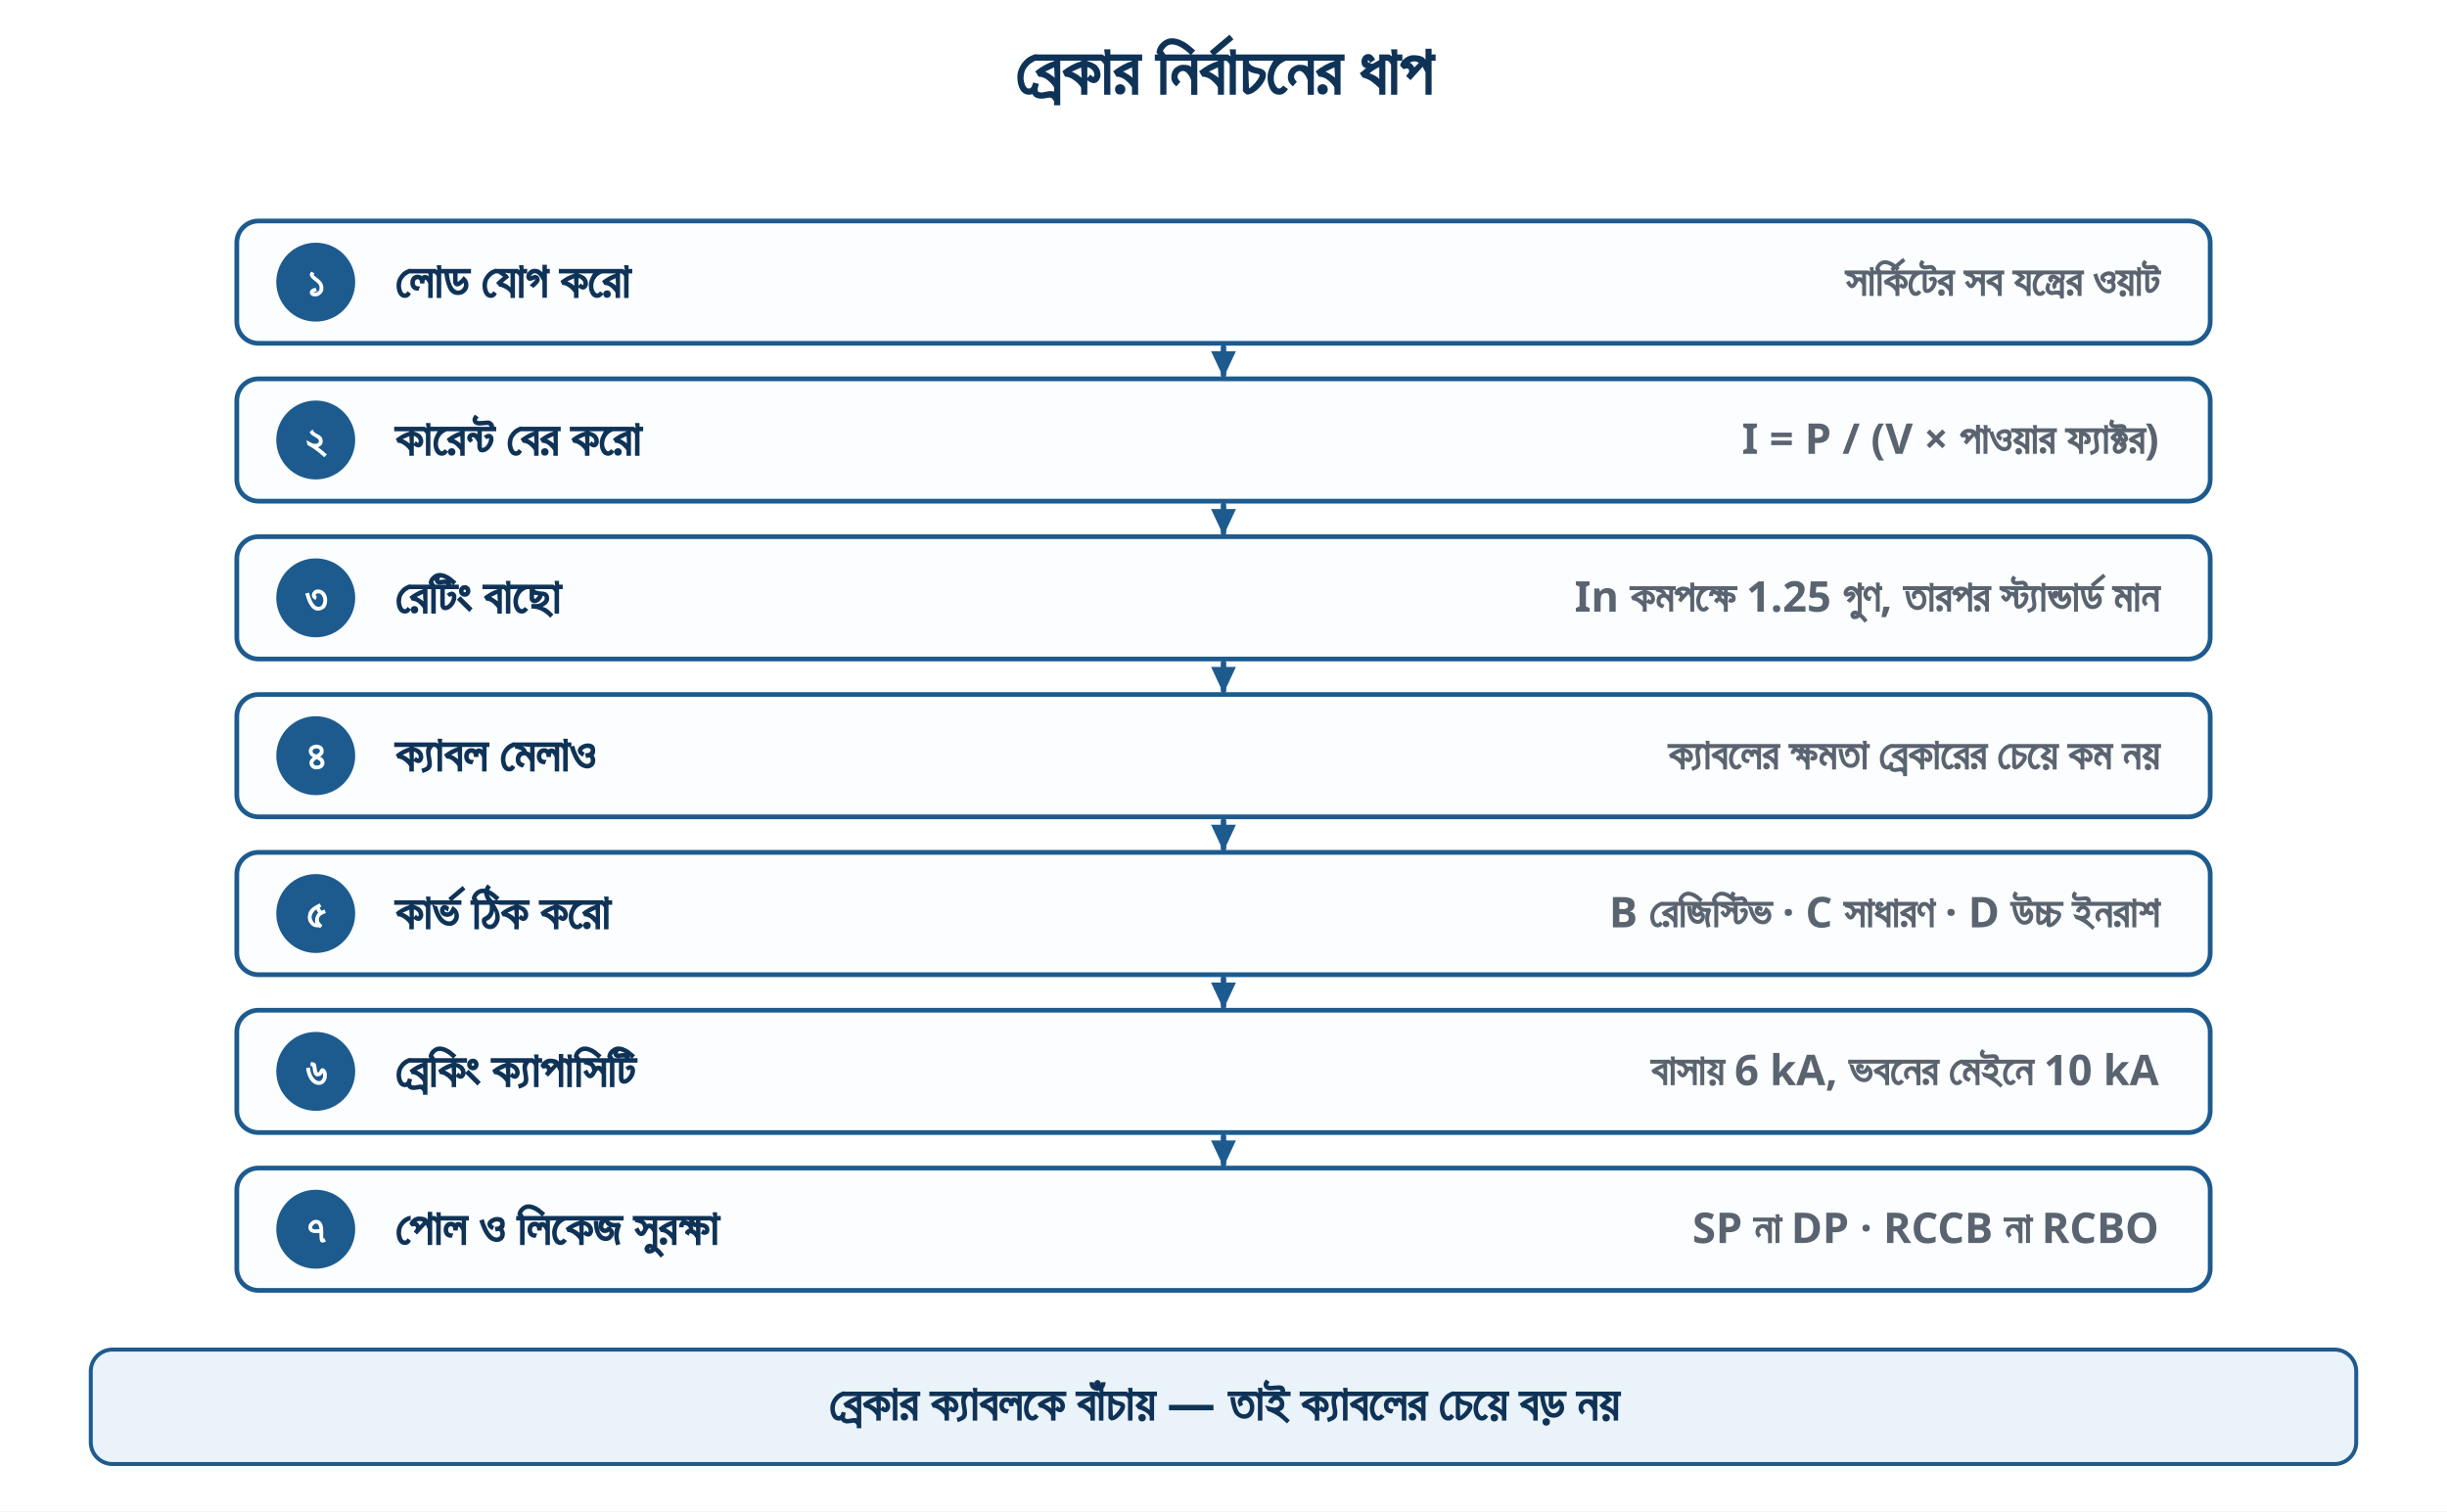
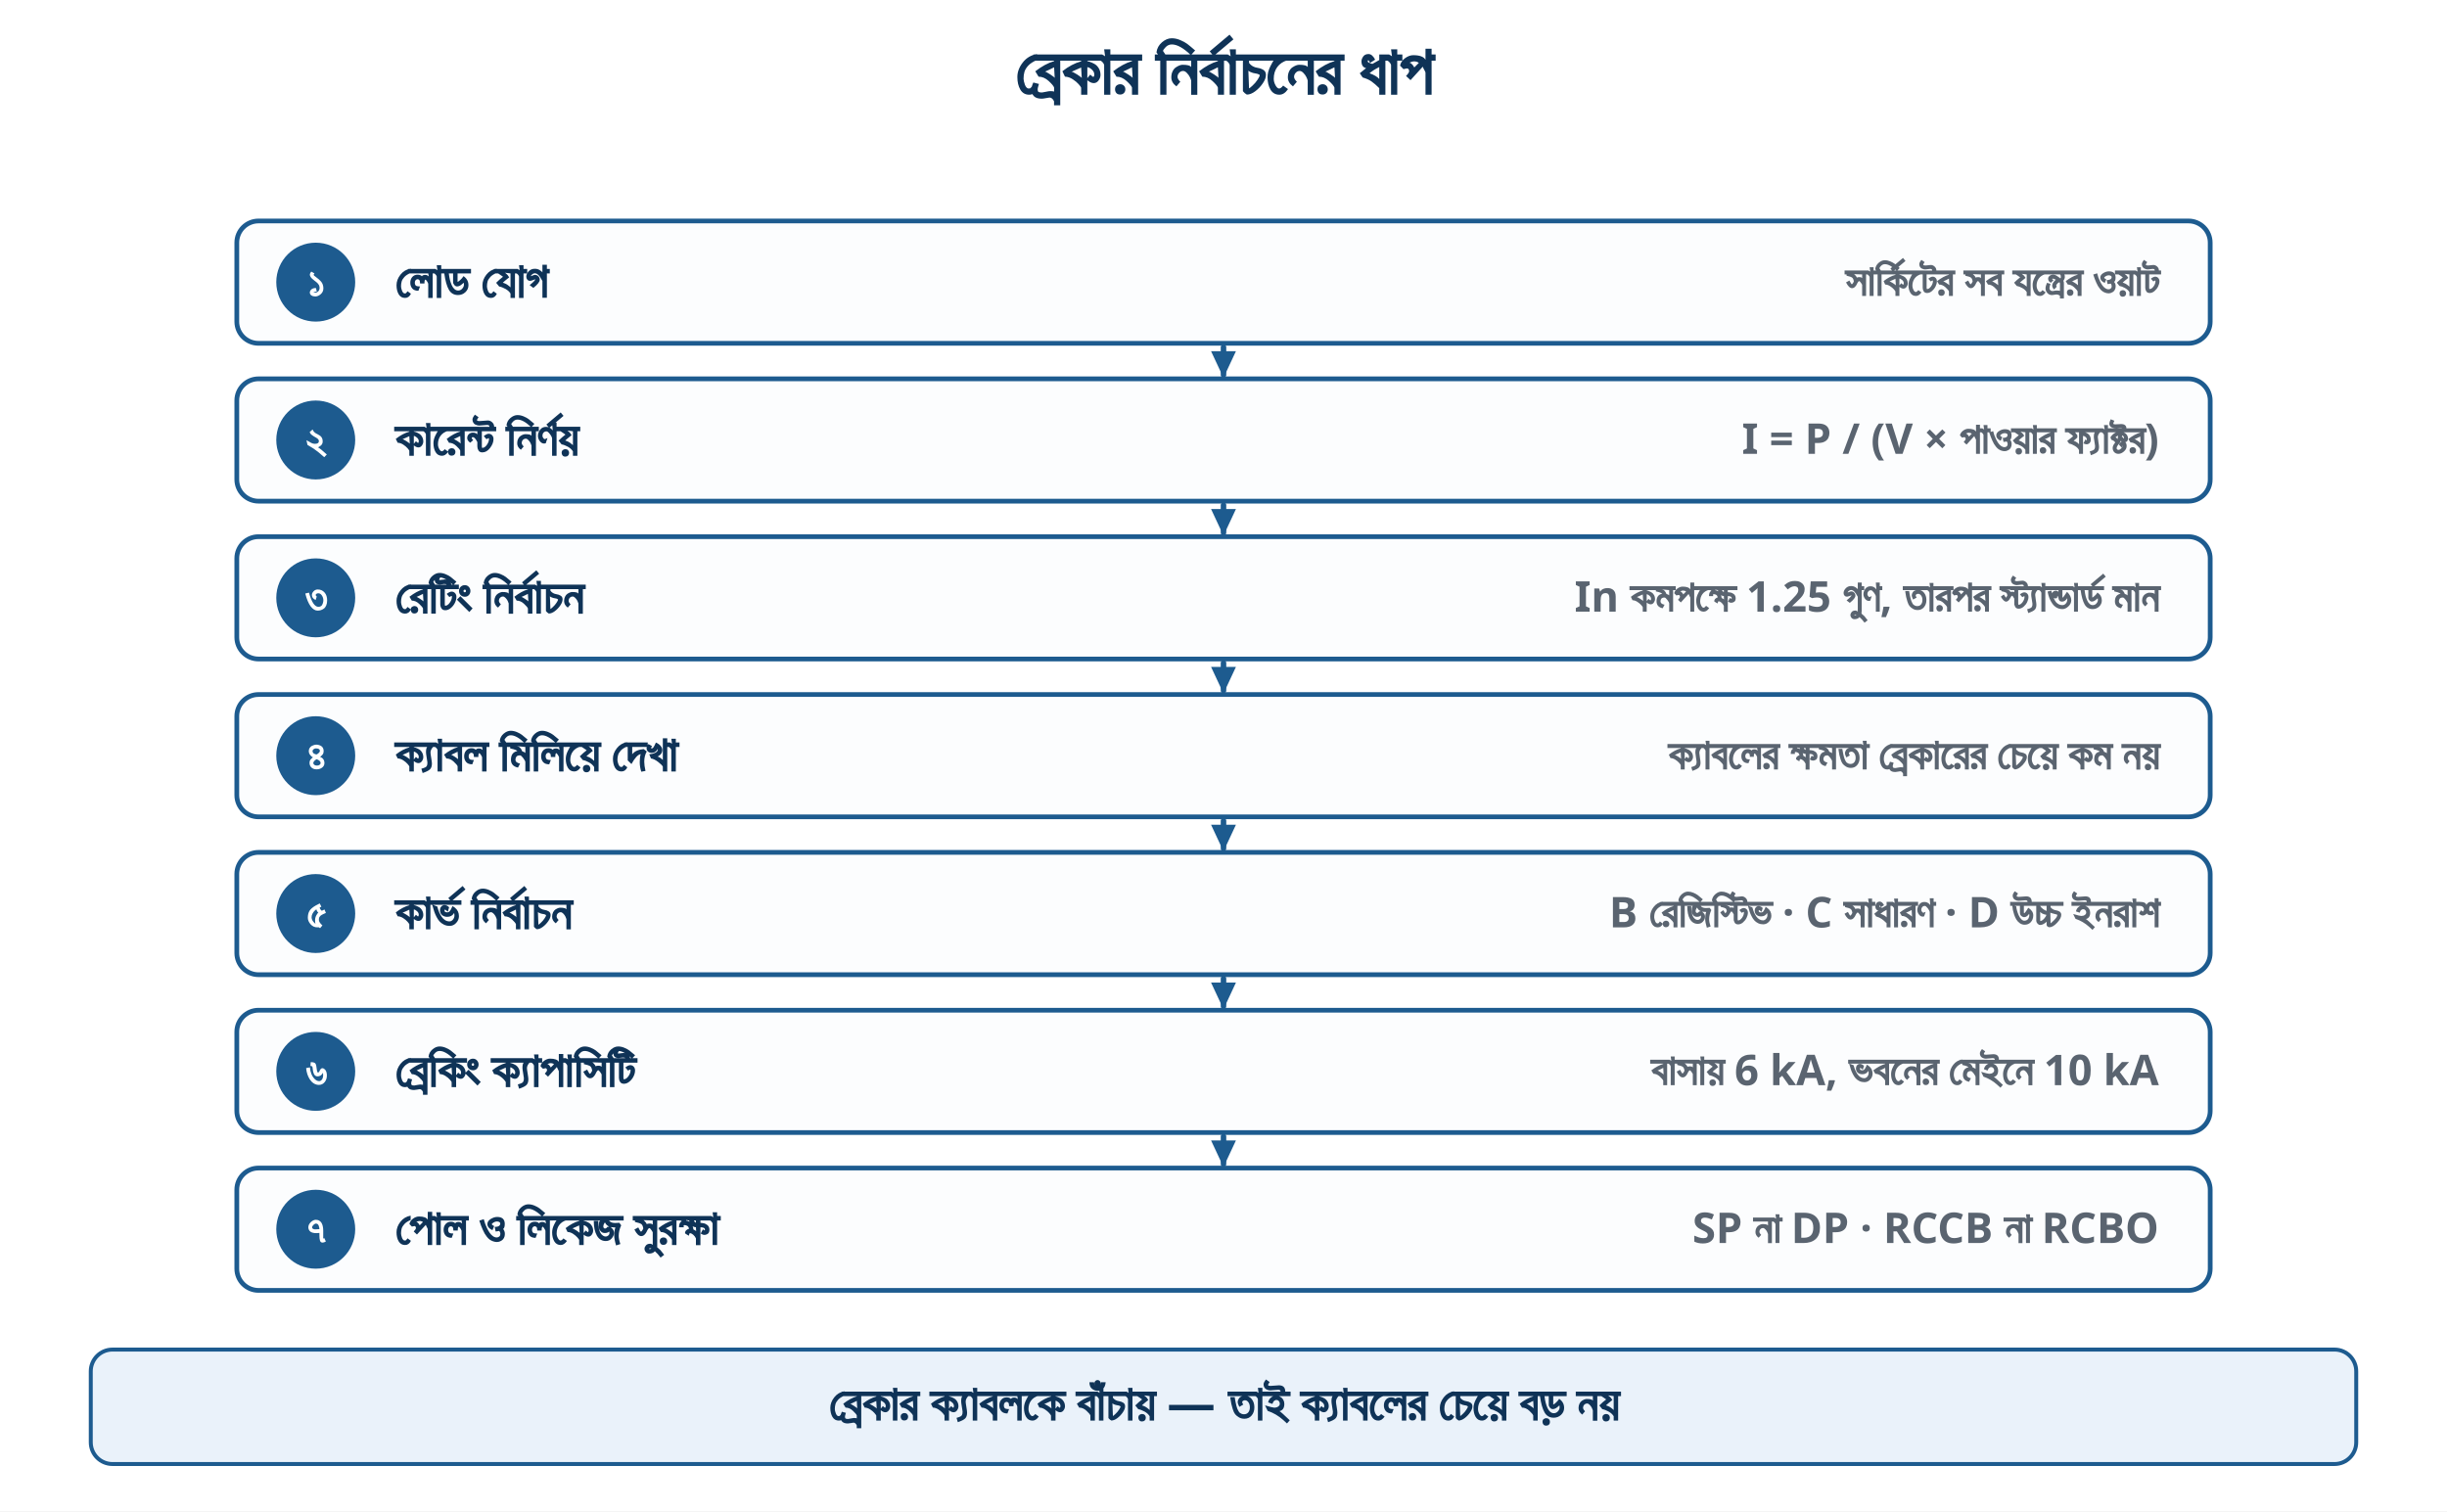
<svg xmlns="http://www.w3.org/2000/svg" width="1240" height="766" viewBox="0 0 1240 766">
  <defs>
    <marker id="ar21" viewBox="0 0 10 10" refX="8.5" refY="5" markerUnits="userSpaceOnUse" markerWidth="15" markerHeight="15" orient="auto-start-reverse">
      <path d="M 0.5 0.8 L 9.5 5 L 0.5 9.2 z" fill="#1D5B8F" />
    </marker>
  </defs>
  <rect width="1240" height="766" fill="#FFFFFF" />
  <text x="620.0" y="48.0" font-family="Kalpurush" font-size="34" font-weight="700" fill="#0F3357" text-anchor="middle">ব্রেকার নির্বাচনের ধাপ</text>
  <rect x="120.0" y="112.0" width="1000.0" height="62.0" rx="11" fill="#FCFDFE" stroke="#1D5B8F" stroke-width="2.4" />
  <circle cx="160.0" cy="143.0" r="20.0" fill="#1D5B8F" stroke="none" stroke-width="2" />
  <text x="160.0" y="150.3" font-family="Kalpurush" font-size="21" font-weight="700" fill="#FFFFFF" text-anchor="middle">১</text>
-   <text x="200.0" y="151.0" font-family="Kalpurush" font-size="24.5" font-weight="700" fill="#0F3357" text-anchor="start">লোড যোগ করো</text>
+   <text x="200.0" y="151.0" font-family="Kalpurush" font-size="24.5" font-weight="700" fill="#0F3357" text-anchor="start">লোড যোগ</text>
  <text x="1094.0" y="150.0" font-family="Kalpurush" font-size="21.5" font-weight="700" fill="#5A6470" text-anchor="end">সার্কিটের সব যন্ত্রের ওয়াট</text>
  <path d="M 620.0 176 L 620.0 190" fill="none" stroke="#1D5B8F" stroke-width="2.8" stroke-linecap="round" stroke-linejoin="round" marker-end="url(#ar21)" />
  <rect x="120.0" y="192.0" width="1000.0" height="62.0" rx="11" fill="#FCFDFE" stroke="#1D5B8F" stroke-width="2.4" />
  <circle cx="160.0" cy="223.0" r="20.0" fill="#1D5B8F" stroke="none" stroke-width="2" />
  <text x="160.0" y="230.3" font-family="Kalpurush" font-size="21" font-weight="700" fill="#FFFFFF" text-anchor="middle">২</text>
-   <text x="200.0" y="231.0" font-family="Kalpurush" font-size="24.5" font-weight="700" fill="#0F3357" text-anchor="start">কারেন্ট বের করো</text>
+   <text x="200.0" y="231.0" font-family="Kalpurush" font-size="24.5" font-weight="700" fill="#0F3357" text-anchor="start">কারেন্ট নির্ণয়</text>
  <text x="1094.0" y="230.0" font-family="Kalpurush" font-size="21.5" font-weight="700" fill="#5A6470" text-anchor="end">I = P / (V × পাওয়ার ফ্যাক্টর)</text>
  <path d="M 620.0 256 L 620.0 270" fill="none" stroke="#1D5B8F" stroke-width="2.8" stroke-linecap="round" stroke-linejoin="round" marker-end="url(#ar21)" />
  <rect x="120.0" y="272.0" width="1000.0" height="62.0" rx="11" fill="#FCFDFE" stroke="#1D5B8F" stroke-width="2.4" />
  <circle cx="160.0" cy="303.0" r="20.0" fill="#1D5B8F" stroke="none" stroke-width="2" />
  <text x="160.0" y="310.4" font-family="Kalpurush" font-size="21" font-weight="700" fill="#FFFFFF" text-anchor="middle">৩</text>
-   <text x="200.0" y="311.0" font-family="Kalpurush" font-size="24.5" font-weight="700" fill="#0F3357" text-anchor="start">রেটিং বাছো</text>
+   <text x="200.0" y="311.0" font-family="Kalpurush" font-size="24.5" font-weight="700" fill="#0F3357" text-anchor="start">রেটিং নির্বাচন</text>
  <text x="1094.0" y="310.0" font-family="Kalpurush" font-size="21.5" font-weight="700" fill="#5A6470" text-anchor="end">In কমপক্ষে 1.25 গুণ, তারপর স্ট্যান্ডার্ড মান</text>
  <path d="M 620.0 336 L 620.0 350" fill="none" stroke="#1D5B8F" stroke-width="2.8" stroke-linecap="round" stroke-linejoin="round" marker-end="url(#ar21)" />
  <rect x="120.0" y="352.0" width="1000.0" height="62.0" rx="11" fill="#FCFDFE" stroke="#1D5B8F" stroke-width="2.4" />
  <circle cx="160.0" cy="383.0" r="20.0" fill="#1D5B8F" stroke="none" stroke-width="2" />
  <text x="160.0" y="390.4" font-family="Kalpurush" font-size="21" font-weight="700" fill="#FFFFFF" text-anchor="middle">৪</text>
-   <text x="200.0" y="391.0" font-family="Kalpurush" font-size="24.5" font-weight="700" fill="#0F3357" text-anchor="start">ক্যাবল মেলাও</text>
+   <text x="200.0" y="391.0" font-family="Kalpurush" font-size="24.5" font-weight="700" fill="#0F3357" text-anchor="start">ক্যাবল মিলিয়ে দেখা</text>
  <text x="1094.0" y="390.0" font-family="Kalpurush" font-size="21.5" font-weight="700" fill="#5A6470" text-anchor="end">ক্যাবলের ক্ষমতা ব্রেকারের চেয়ে কম নয়</text>
  <path d="M 620.0 416 L 620.0 430" fill="none" stroke="#1D5B8F" stroke-width="2.8" stroke-linecap="round" stroke-linejoin="round" marker-end="url(#ar21)" />
  <rect x="120.0" y="432.0" width="1000.0" height="62.0" rx="11" fill="#FCFDFE" stroke="#1D5B8F" stroke-width="2.4" />
  <circle cx="160.0" cy="463.0" r="20.0" fill="#1D5B8F" stroke="none" stroke-width="2" />
  <text x="160.0" y="470.4" font-family="Kalpurush" font-size="21" font-weight="700" fill="#FFFFFF" text-anchor="middle">৫</text>
-   <text x="200.0" y="471.0" font-family="Kalpurush" font-size="24.5" font-weight="700" fill="#0F3357" text-anchor="start">কার্ভ ঠিক করো</text>
+   <text x="200.0" y="471.0" font-family="Kalpurush" font-size="24.5" font-weight="700" fill="#0F3357" text-anchor="start">কার্ভ নির্বাচন</text>
  <text x="1094.0" y="470.0" font-family="Kalpurush" font-size="21.5" font-weight="700" fill="#5A6470" text-anchor="end">B রেজিস্টিভ · C সাধারণ · D উচ্চ ইনরাশ</text>
  <path d="M 620.0 496 L 620.0 510" fill="none" stroke="#1D5B8F" stroke-width="2.8" stroke-linecap="round" stroke-linejoin="round" marker-end="url(#ar21)" />
  <rect x="120.0" y="512.0" width="1000.0" height="62.0" rx="11" fill="#FCFDFE" stroke="#1D5B8F" stroke-width="2.4" />
  <circle cx="160.0" cy="543.0" r="20.0" fill="#1D5B8F" stroke="none" stroke-width="2" />
  <text x="160.0" y="550.4" font-family="Kalpurush" font-size="21" font-weight="700" fill="#FFFFFF" text-anchor="middle">৬</text>
  <text x="200.0" y="551.0" font-family="Kalpurush" font-size="24.5" font-weight="700" fill="#0F3357" text-anchor="start">ব্রেকিং ক্যাপাসিটি</text>
  <text x="1094.0" y="550.0" font-family="Kalpurush" font-size="21.5" font-weight="700" fill="#5A6470" text-anchor="end">বাসায় 6 kA, ভবনের মেইনে 10 kA</text>
  <path d="M 620.0 576 L 620.0 590" fill="none" stroke="#1D5B8F" stroke-width="2.8" stroke-linecap="round" stroke-linejoin="round" marker-end="url(#ar21)" />
  <rect x="120.0" y="592.0" width="1000.0" height="62.0" rx="11" fill="#FCFDFE" stroke="#1D5B8F" stroke-width="2.4" />
  <circle cx="160.0" cy="623.0" r="20.0" fill="#1D5B8F" stroke="none" stroke-width="2" />
  <text x="160.0" y="630.4" font-family="Kalpurush" font-size="21" font-weight="700" fill="#FFFFFF" text-anchor="middle">৭</text>
  <text x="200.0" y="631.0" font-family="Kalpurush" font-size="24.5" font-weight="700" fill="#0F3357" text-anchor="start">পোল ও লিকেজ সুরক্ষা</text>
  <text x="1094.0" y="630.0" font-family="Kalpurush" font-size="21.5" font-weight="700" fill="#5A6470" text-anchor="end">SP না DP · RCCB না RCBO</text>
  <rect x="46.0" y="684.0" width="1148.0" height="58.0" rx="11" fill="#EAF2FA" stroke="#1D5B8F" stroke-width="2" />
  <text x="620.0" y="720.0" font-family="Kalpurush" font-size="24.5" font-weight="700" fill="#0F3357" text-anchor="middle">ব্রেকার ক্যাবলকে বাঁচায় — তাই ক্যাবলের চেয়ে বড় নয়</text>
</svg>
